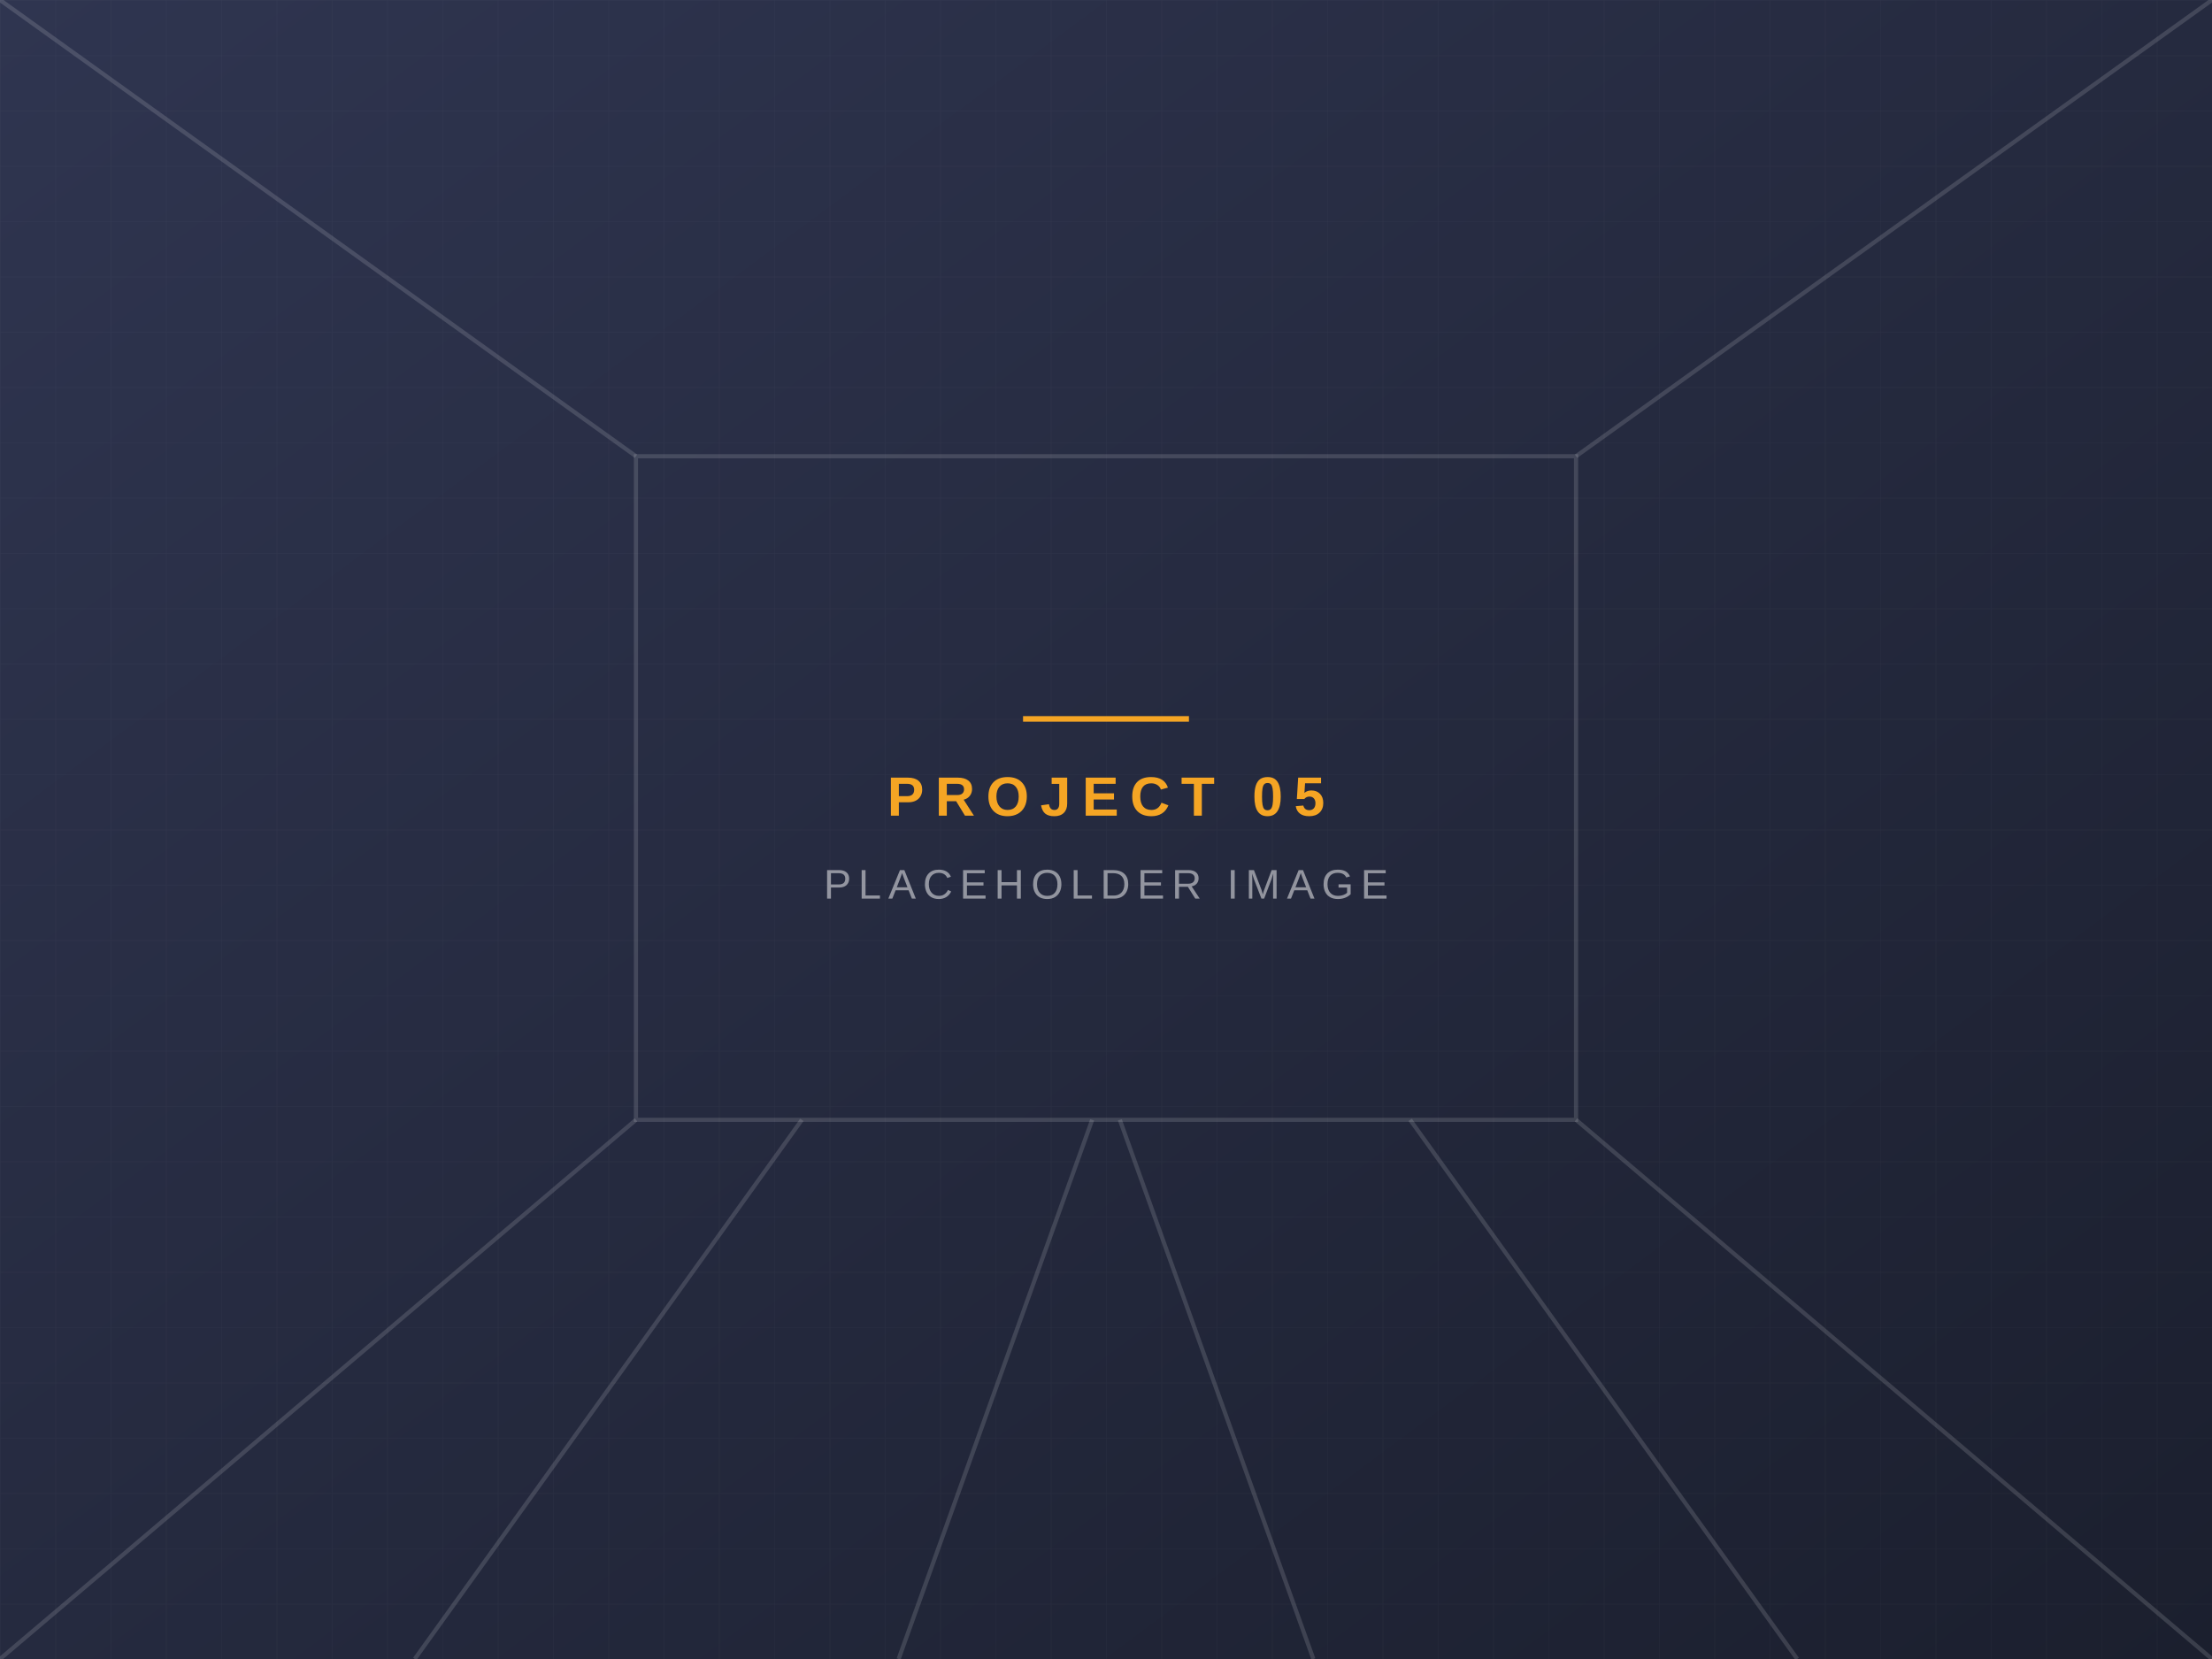
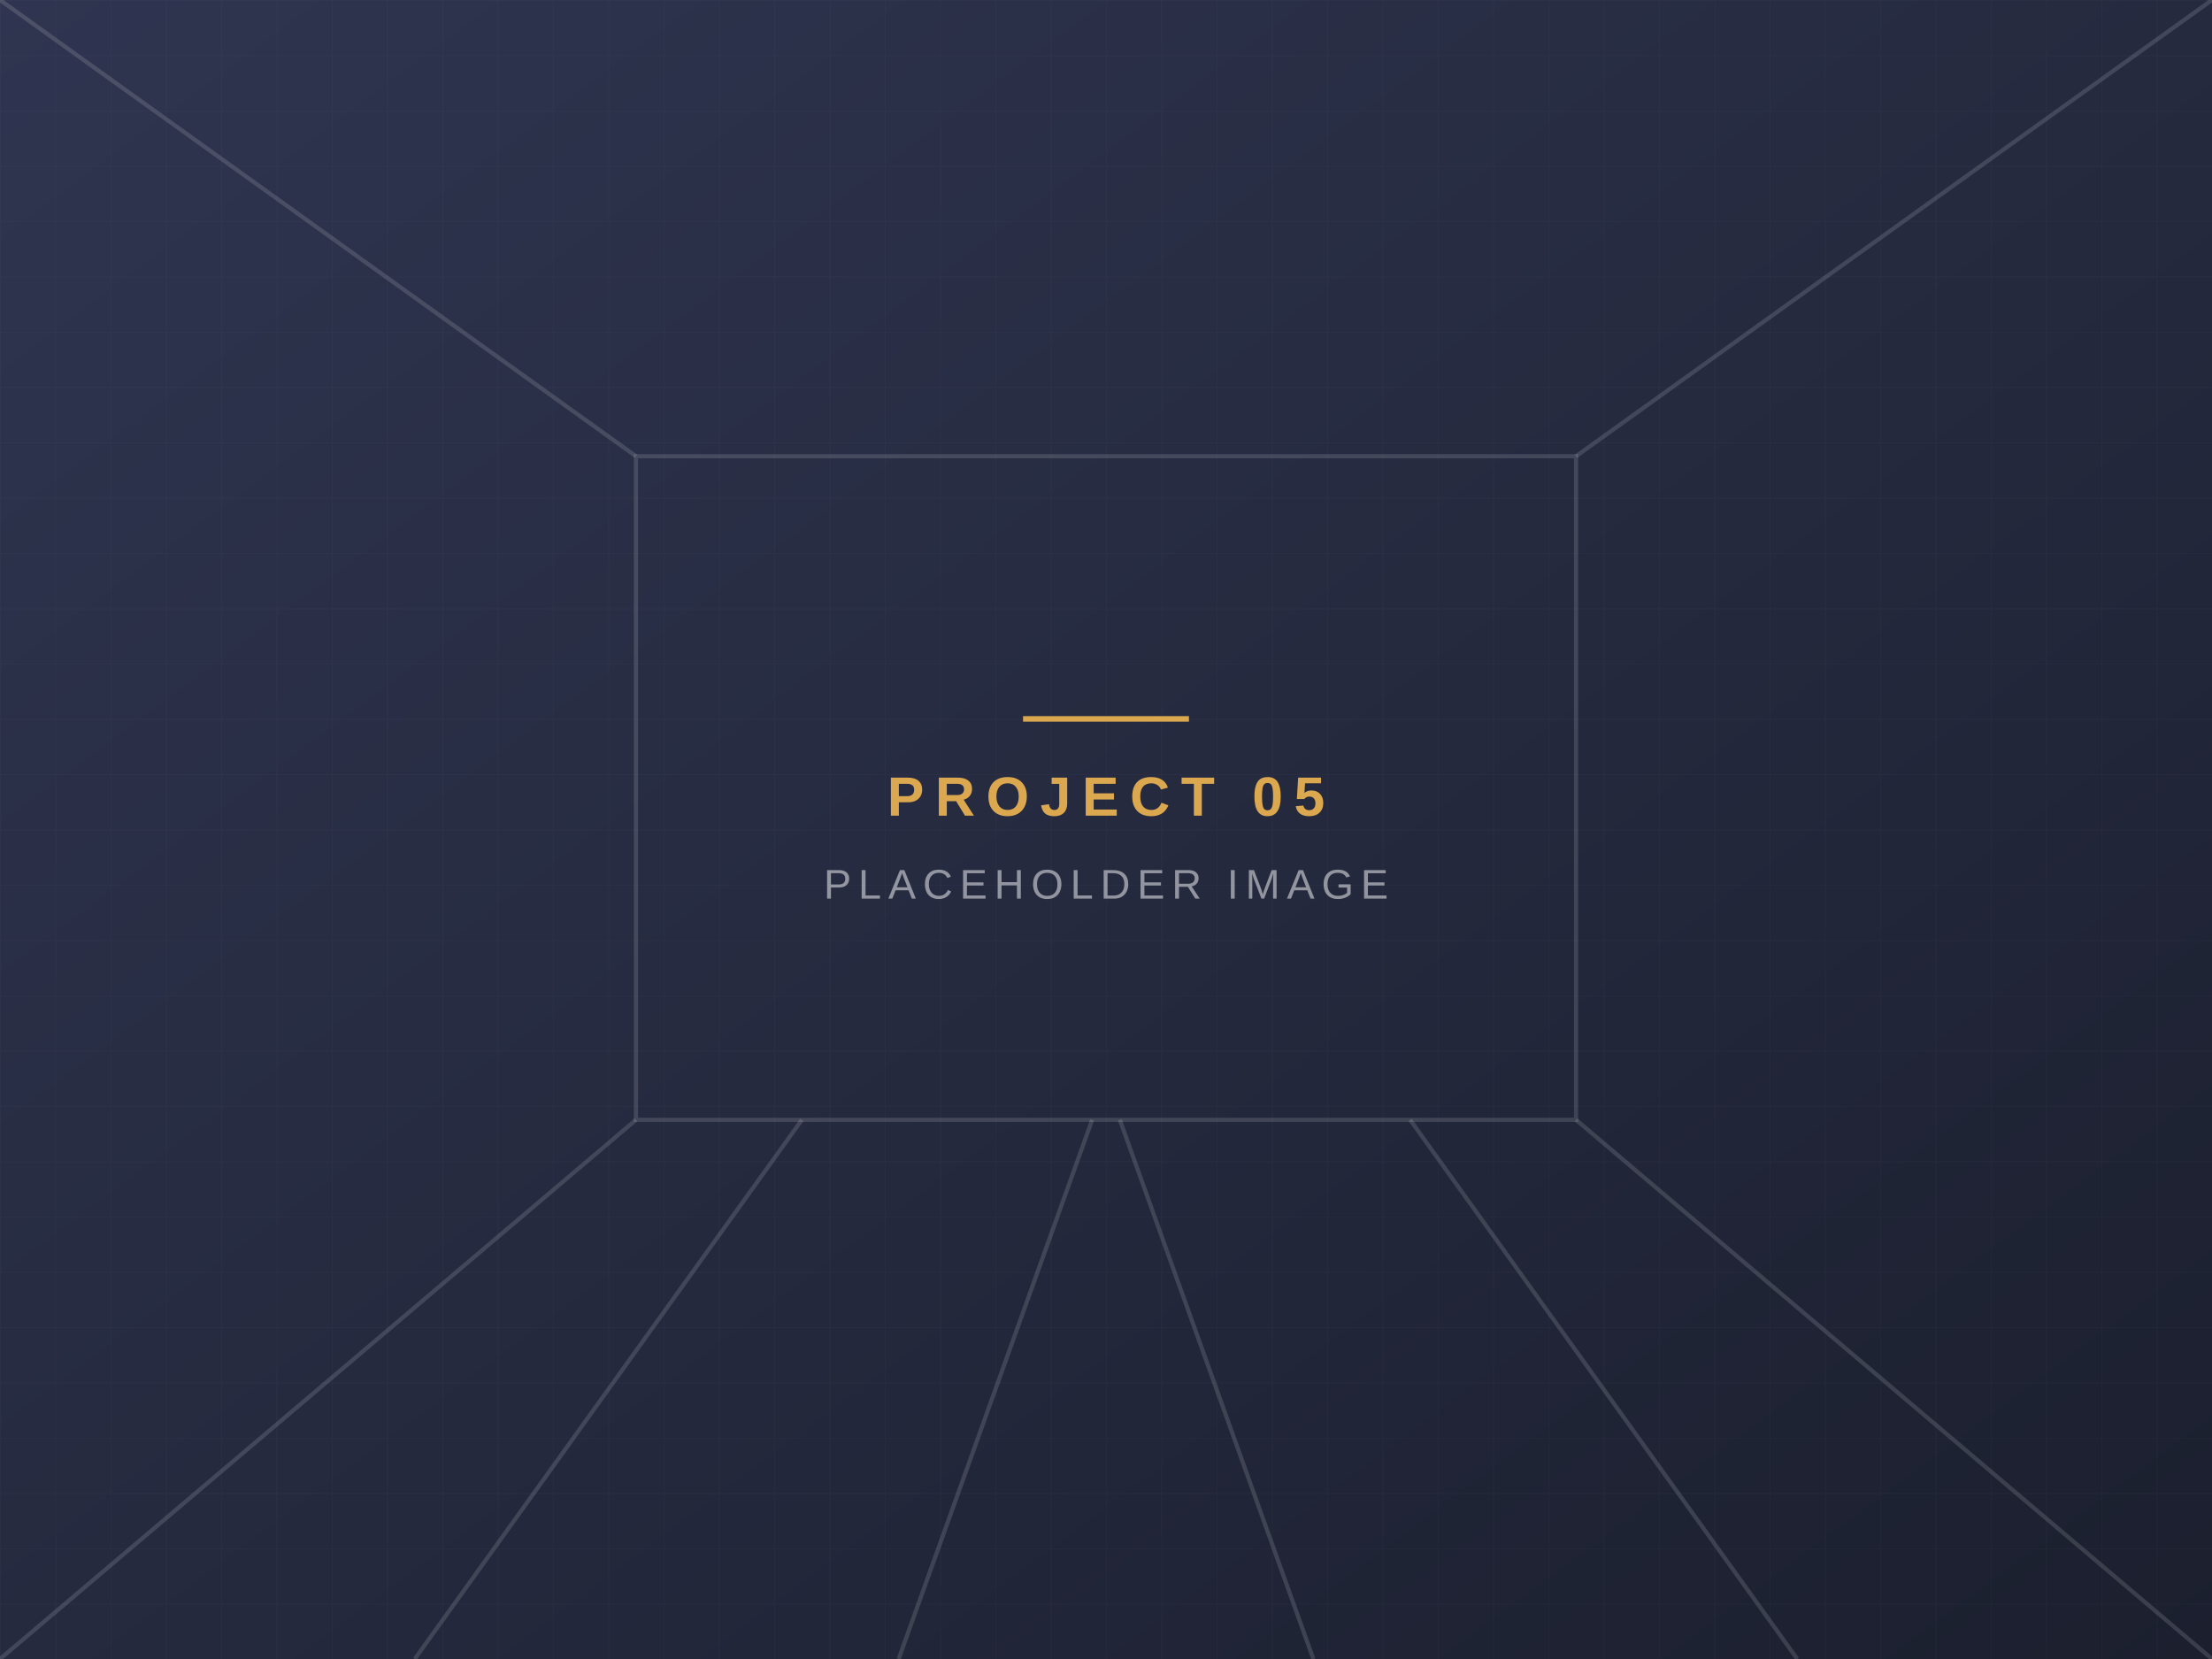
<svg xmlns="http://www.w3.org/2000/svg" width="1600" height="1200" viewBox="0 0 1600 1200">
  <defs>
    <linearGradient id="bg" x1="0" y1="0" x2="1" y2="1">
      <stop offset="0" stop-color="#2f3550" />
      <stop offset="1" stop-color="#1b1f2e" />
    </linearGradient>
    <pattern id="g" width="40" height="40" patternUnits="userSpaceOnUse">
      <path d="M40 0H0V40" fill="none" stroke="#fff" stroke-opacity="0.03" stroke-width="1" />
    </pattern>
    <pattern id="g-major" width="200" height="200" patternUnits="userSpaceOnUse">
      <path d="M200 0H0V200" fill="none" stroke="#fff" stroke-opacity="0.06" stroke-width="1.5" />
    </pattern>
  </defs>
  <rect width="1600" height="1200" fill="url(#bg)" />
  <rect width="1600" height="1200" fill="url(#g)" />
  <g fill="none" stroke="#fff" stroke-opacity=".14" stroke-width="3">
    <rect x="460" y="330" width="680" height="480" />
    <path d="M0 0l460 330M1600 0l-460 330M0 1200l460-390M1600 1200l-460-390" />
    <path d="M300 1200l280-390M650 1200l140-390M950 1200l-140-390M1300 1200l-280-390" />
  </g>
-   <path d="M740 520h120" stroke="#f5a524" stroke-width="4" />
-   <text x="800" y="590" text-anchor="middle" fill="#f5a524" font-family="'Barlow Condensed','Arial Narrow','Helvetica Neue',Arial,sans-serif" font-size="40" font-weight="600" letter-spacing="8">PROJECT 05</text>
+   <path d="M740 520h120" stroke="#dba84f" stroke-width="4" />
+   <text x="800" y="590" text-anchor="middle" fill="#dba84f" font-family="'Barlow Condensed','Arial Narrow','Helvetica Neue',Arial,sans-serif" font-size="40" font-weight="600" letter-spacing="8">PROJECT 05</text>
  <text x="800" y="650" text-anchor="middle" fill="#fff" fill-opacity=".5" font-family="'Barlow Condensed','Arial Narrow','Helvetica Neue',Arial,sans-serif" font-size="30" letter-spacing="5">PLACEHOLDER IMAGE</text>
</svg>
